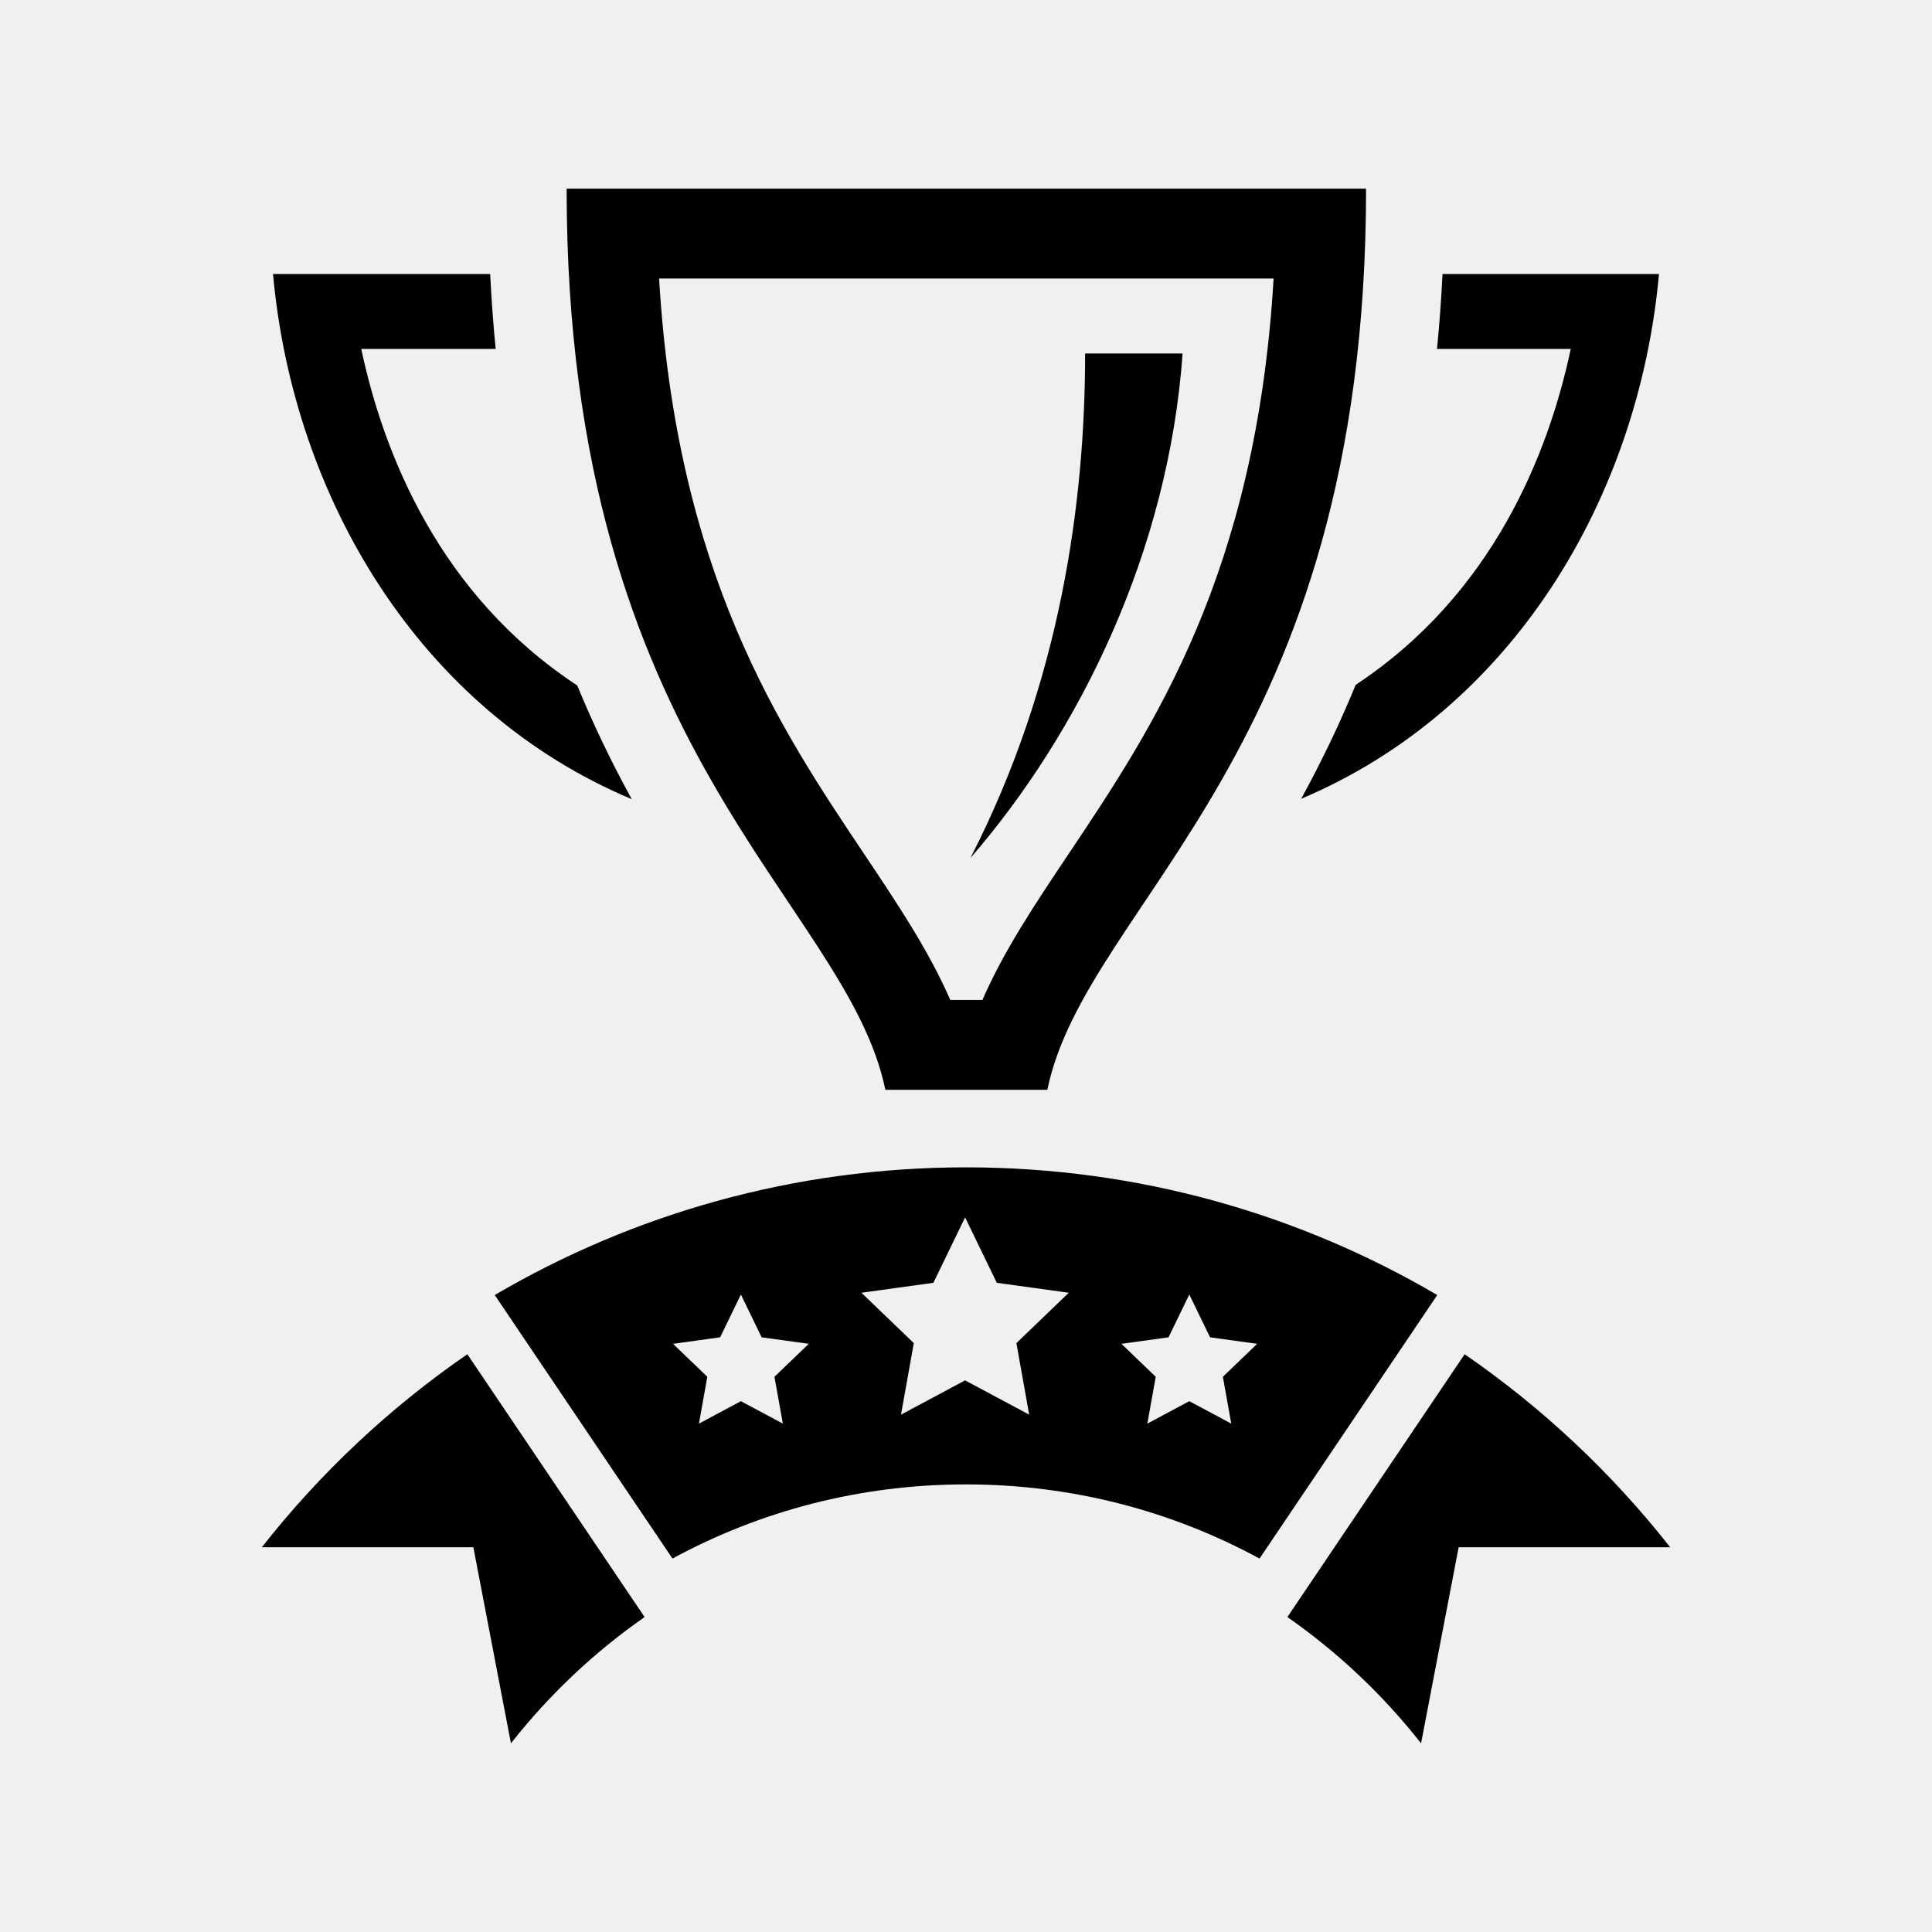
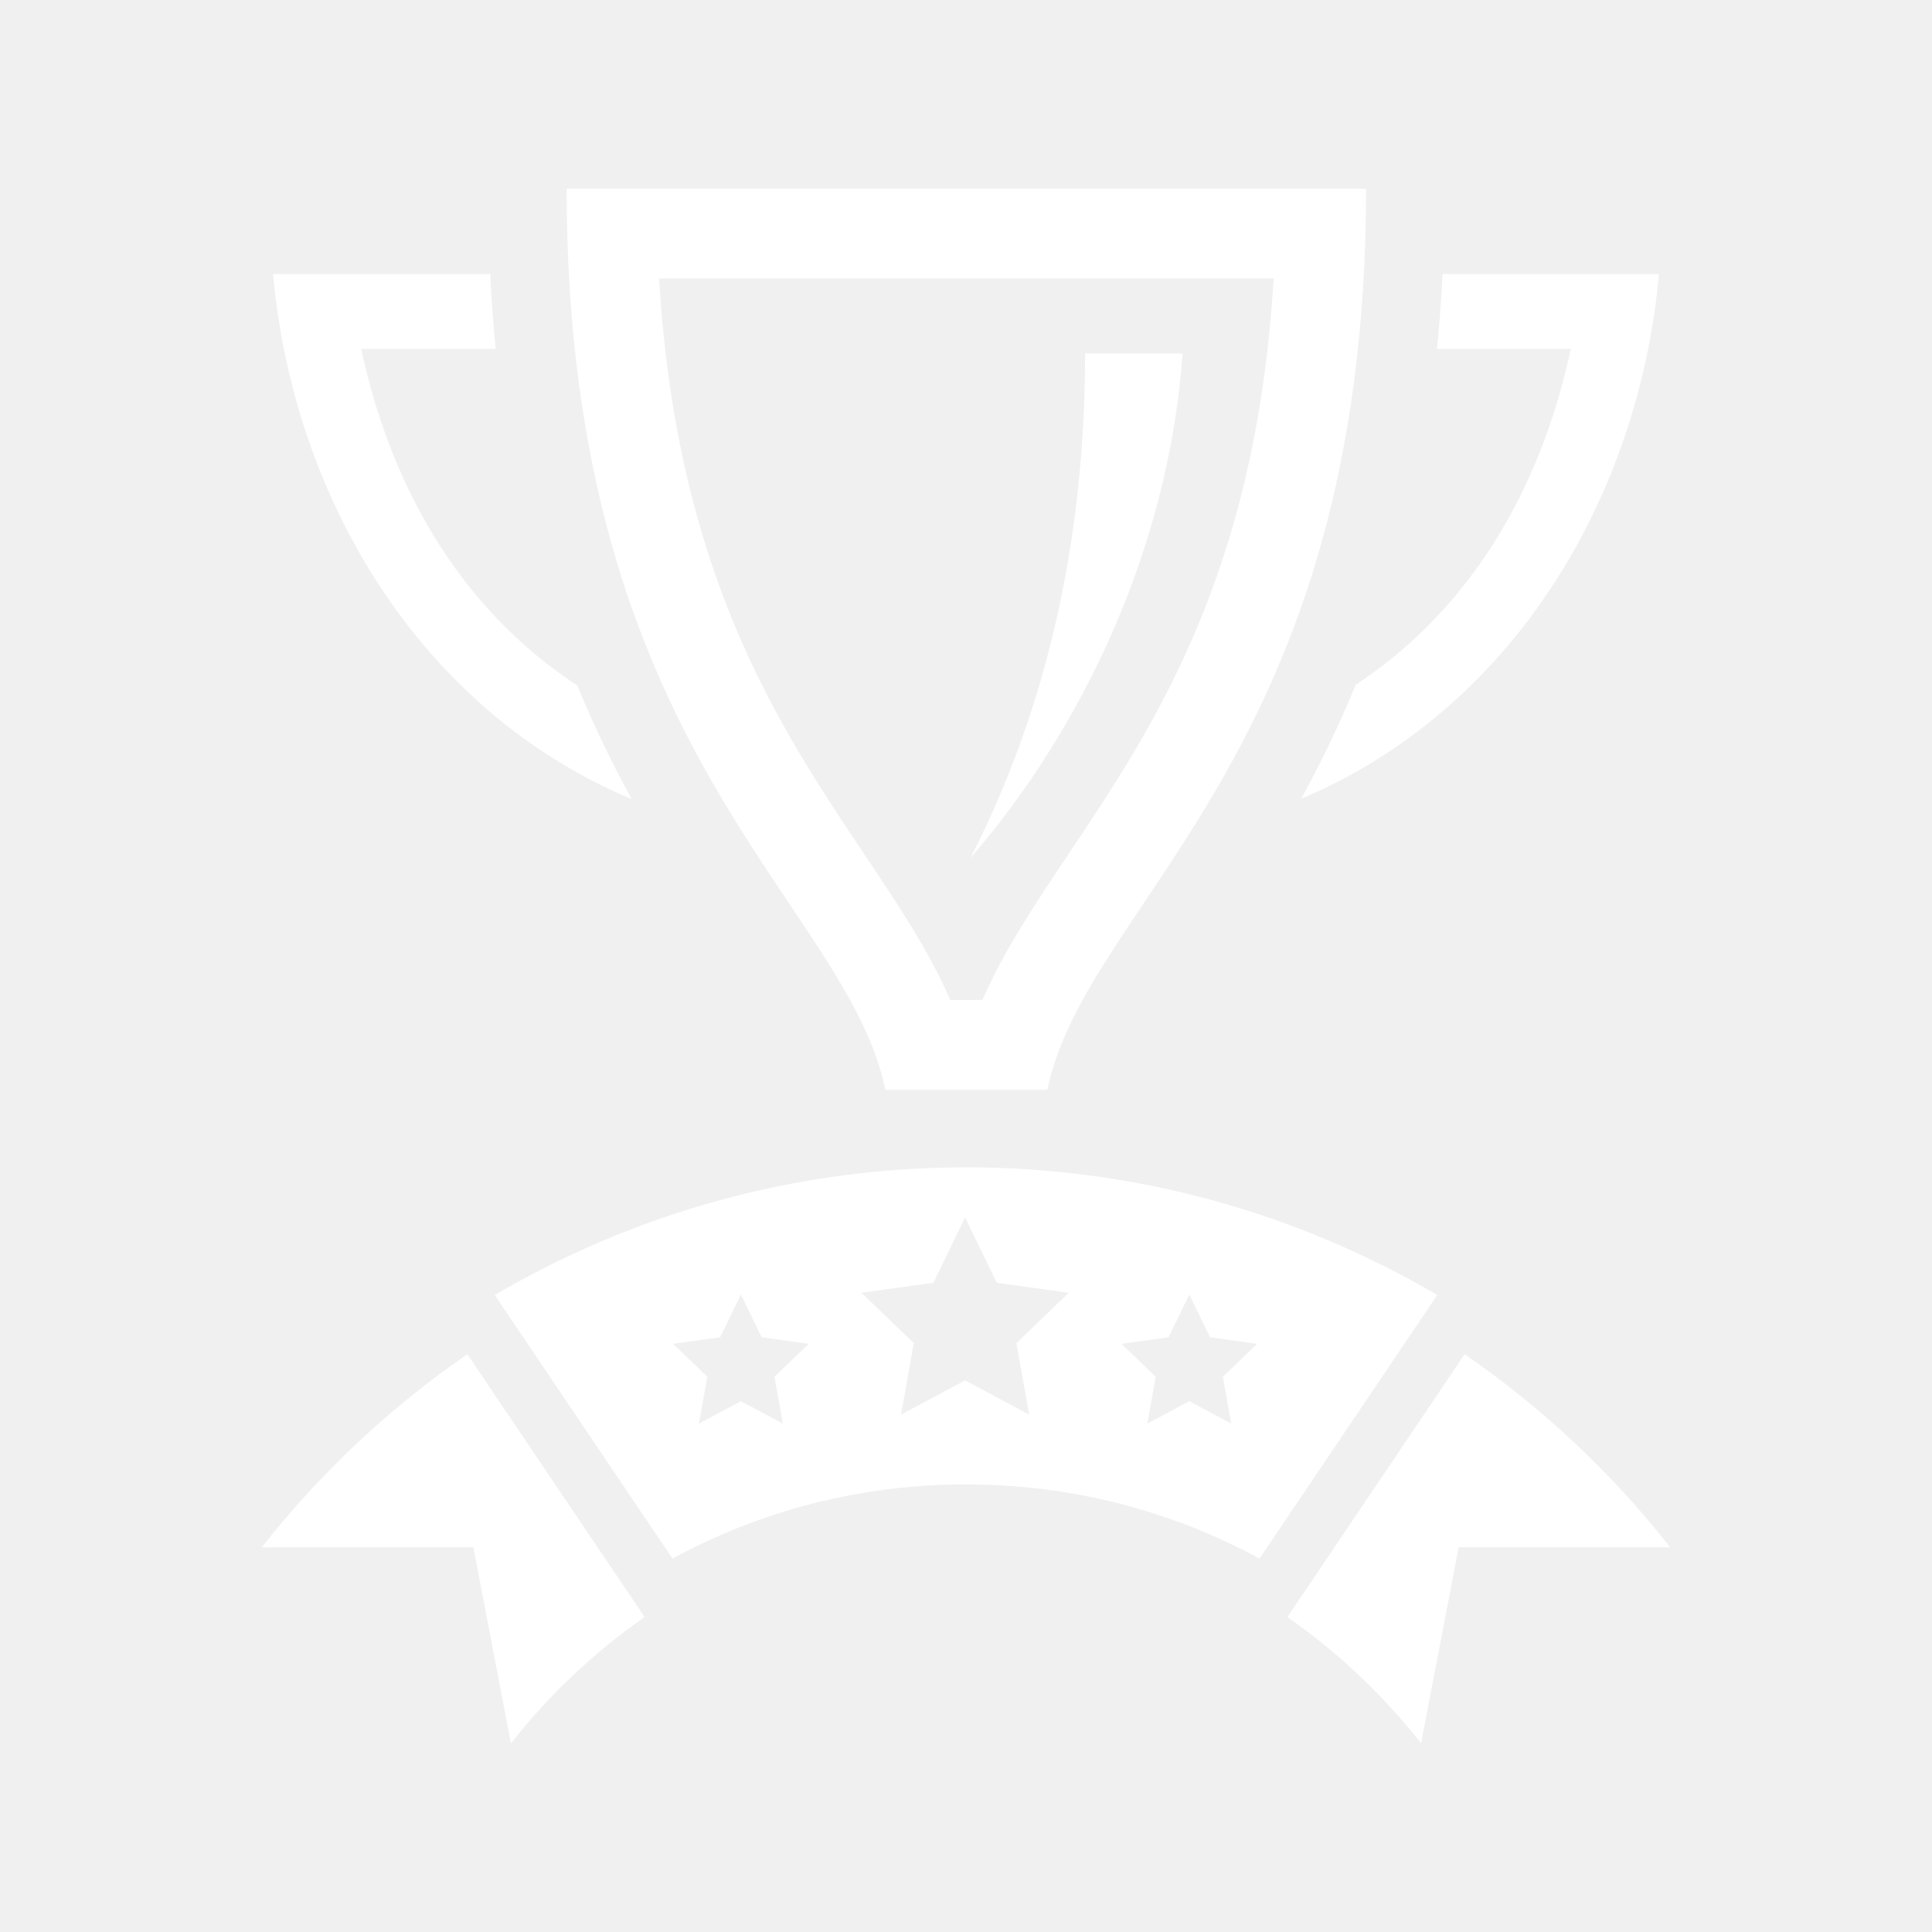
<svg xmlns="http://www.w3.org/2000/svg" version="1.1" x="0px" y="0px" width="512px" height="512px" viewBox="0 0 512 512" enable-background="new 0 0 512 512" xml:space="preserve">
-   <path id="trophy-11-icon" d="M337.52,73.814c-4.643,78.229-31.908,118.978-54.202,152.295  c-9.062,13.542-17.281,25.824-22.962,38.884h-8.526c-5.681-13.06-13.9-25.342-22.962-38.885  c-22.294-33.317-49.56-74.065-54.202-152.294H337.52z M362.021,50H150.163c0,150.032,74.068,188.575,84.467,238.808h42.925  C287.955,238.575,362.021,200.032,362.021,50z M313.401,93.67c-3.704,52.118-27.055,100.036-56.251,133.749  c23.97-46.702,30.419-94.596,30.419-133.749H313.401z M167.416,211.789c-56.174-23.582-89.674-79.783-95.065-139.165h57.55  c0.339,6.737,0.813,13.36,1.462,19.847H95.73c5.965,27.96,20.771,65.199,57.248,89.188  C157.507,192.68,162.416,202.658,167.416,211.789z M439.649,72.624c-5.384,59.297-38.796,115.422-94.825,139.063  c5.005-9.147,9.918-19.148,14.447-30.194c36.295-23.993,51.047-61.127,56.998-89.022h-35.448c0.648-6.486,1.124-13.109,1.462-19.847  H439.649z M123.854,358.885l46.974,69.653c-13.329,9.288-25.271,20.551-35.422,33.462l-9.965-51.969H69.392  C84.844,390.361,103.217,373.1,123.854,358.885z M388.146,358.885l-46.974,69.653c13.329,9.288,25.271,20.551,35.422,33.462  l9.965-51.969h56.049C427.156,390.361,408.783,373.1,388.146,358.885z M256,309.359c-45.562,0-88.233,12.341-124.889,33.837  l47.102,69.84c23.191-12.599,49.665-19.655,77.787-19.655s54.596,7.057,77.787,19.655l47.102-69.84  C344.233,321.7,301.562,309.359,256,309.359z M207.461,377.27l-11.118-5.945l-11.117,5.945l2.22-12.408l-9.089-8.735l12.486-1.726  l5.5-11.343l5.498,11.343l12.489,1.726l-9.09,8.735L207.461,377.27z M272.742,374.895l-16.982-9.084l-16.986,9.084l3.393-18.959  l-13.888-13.345l19.08-2.635l8.401-17.33l8.401,17.33l19.079,2.635l-13.888,13.345L272.742,374.895z M326.294,377.27l-11.117-5.945  l-11.118,5.945l2.221-12.408l-9.09-8.735l12.488-1.726l5.499-11.343l5.5,11.343l12.486,1.726l-9.089,8.735L326.294,377.27z" />
+   <path fill="white" id="trophy-11-icon" d="M337.52,73.814c-4.643,78.229-31.908,118.978-54.202,152.295  c-9.062,13.542-17.281,25.824-22.962,38.884h-8.526c-5.681-13.06-13.9-25.342-22.962-38.885  c-22.294-33.317-49.56-74.065-54.202-152.294H337.52z M362.021,50H150.163c0,150.032,74.068,188.575,84.467,238.808h42.925  C287.955,238.575,362.021,200.032,362.021,50z M313.401,93.67c-3.704,52.118-27.055,100.036-56.251,133.749  c23.97-46.702,30.419-94.596,30.419-133.749H313.401z M167.416,211.789c-56.174-23.582-89.674-79.783-95.065-139.165h57.55  c0.339,6.737,0.813,13.36,1.462,19.847H95.73c5.965,27.96,20.771,65.199,57.248,89.188  C157.507,192.68,162.416,202.658,167.416,211.789z M439.649,72.624c-5.384,59.297-38.796,115.422-94.825,139.063  c5.005-9.147,9.918-19.148,14.447-30.194c36.295-23.993,51.047-61.127,56.998-89.022h-35.448c0.648-6.486,1.124-13.109,1.462-19.847  H439.649z M123.854,358.885l46.974,69.653c-13.329,9.288-25.271,20.551-35.422,33.462l-9.965-51.969H69.392  C84.844,390.361,103.217,373.1,123.854,358.885z M388.146,358.885l-46.974,69.653c13.329,9.288,25.271,20.551,35.422,33.462  l9.965-51.969h56.049C427.156,390.361,408.783,373.1,388.146,358.885z M256,309.359c-45.562,0-88.233,12.341-124.889,33.837  l47.102,69.84c23.191-12.599,49.665-19.655,77.787-19.655s54.596,7.057,77.787,19.655l47.102-69.84  C344.233,321.7,301.562,309.359,256,309.359z M207.461,377.27l-11.118-5.945l-11.117,5.945l2.22-12.408l-9.089-8.735l12.486-1.726  l5.5-11.343l5.498,11.343l12.489,1.726l-9.09,8.735L207.461,377.27z M272.742,374.895l-16.982-9.084l-16.986,9.084l3.393-18.959  l-13.888-13.345l19.08-2.635l8.401-17.33l8.401,17.33l19.079,2.635l-13.888,13.345L272.742,374.895z M326.294,377.27l-11.117-5.945  l-11.118,5.945l2.221-12.408l-9.09-8.735l12.488-1.726l5.499-11.343l5.5,11.343l12.486,1.726l-9.089,8.735L326.294,377.27z" />
</svg>
